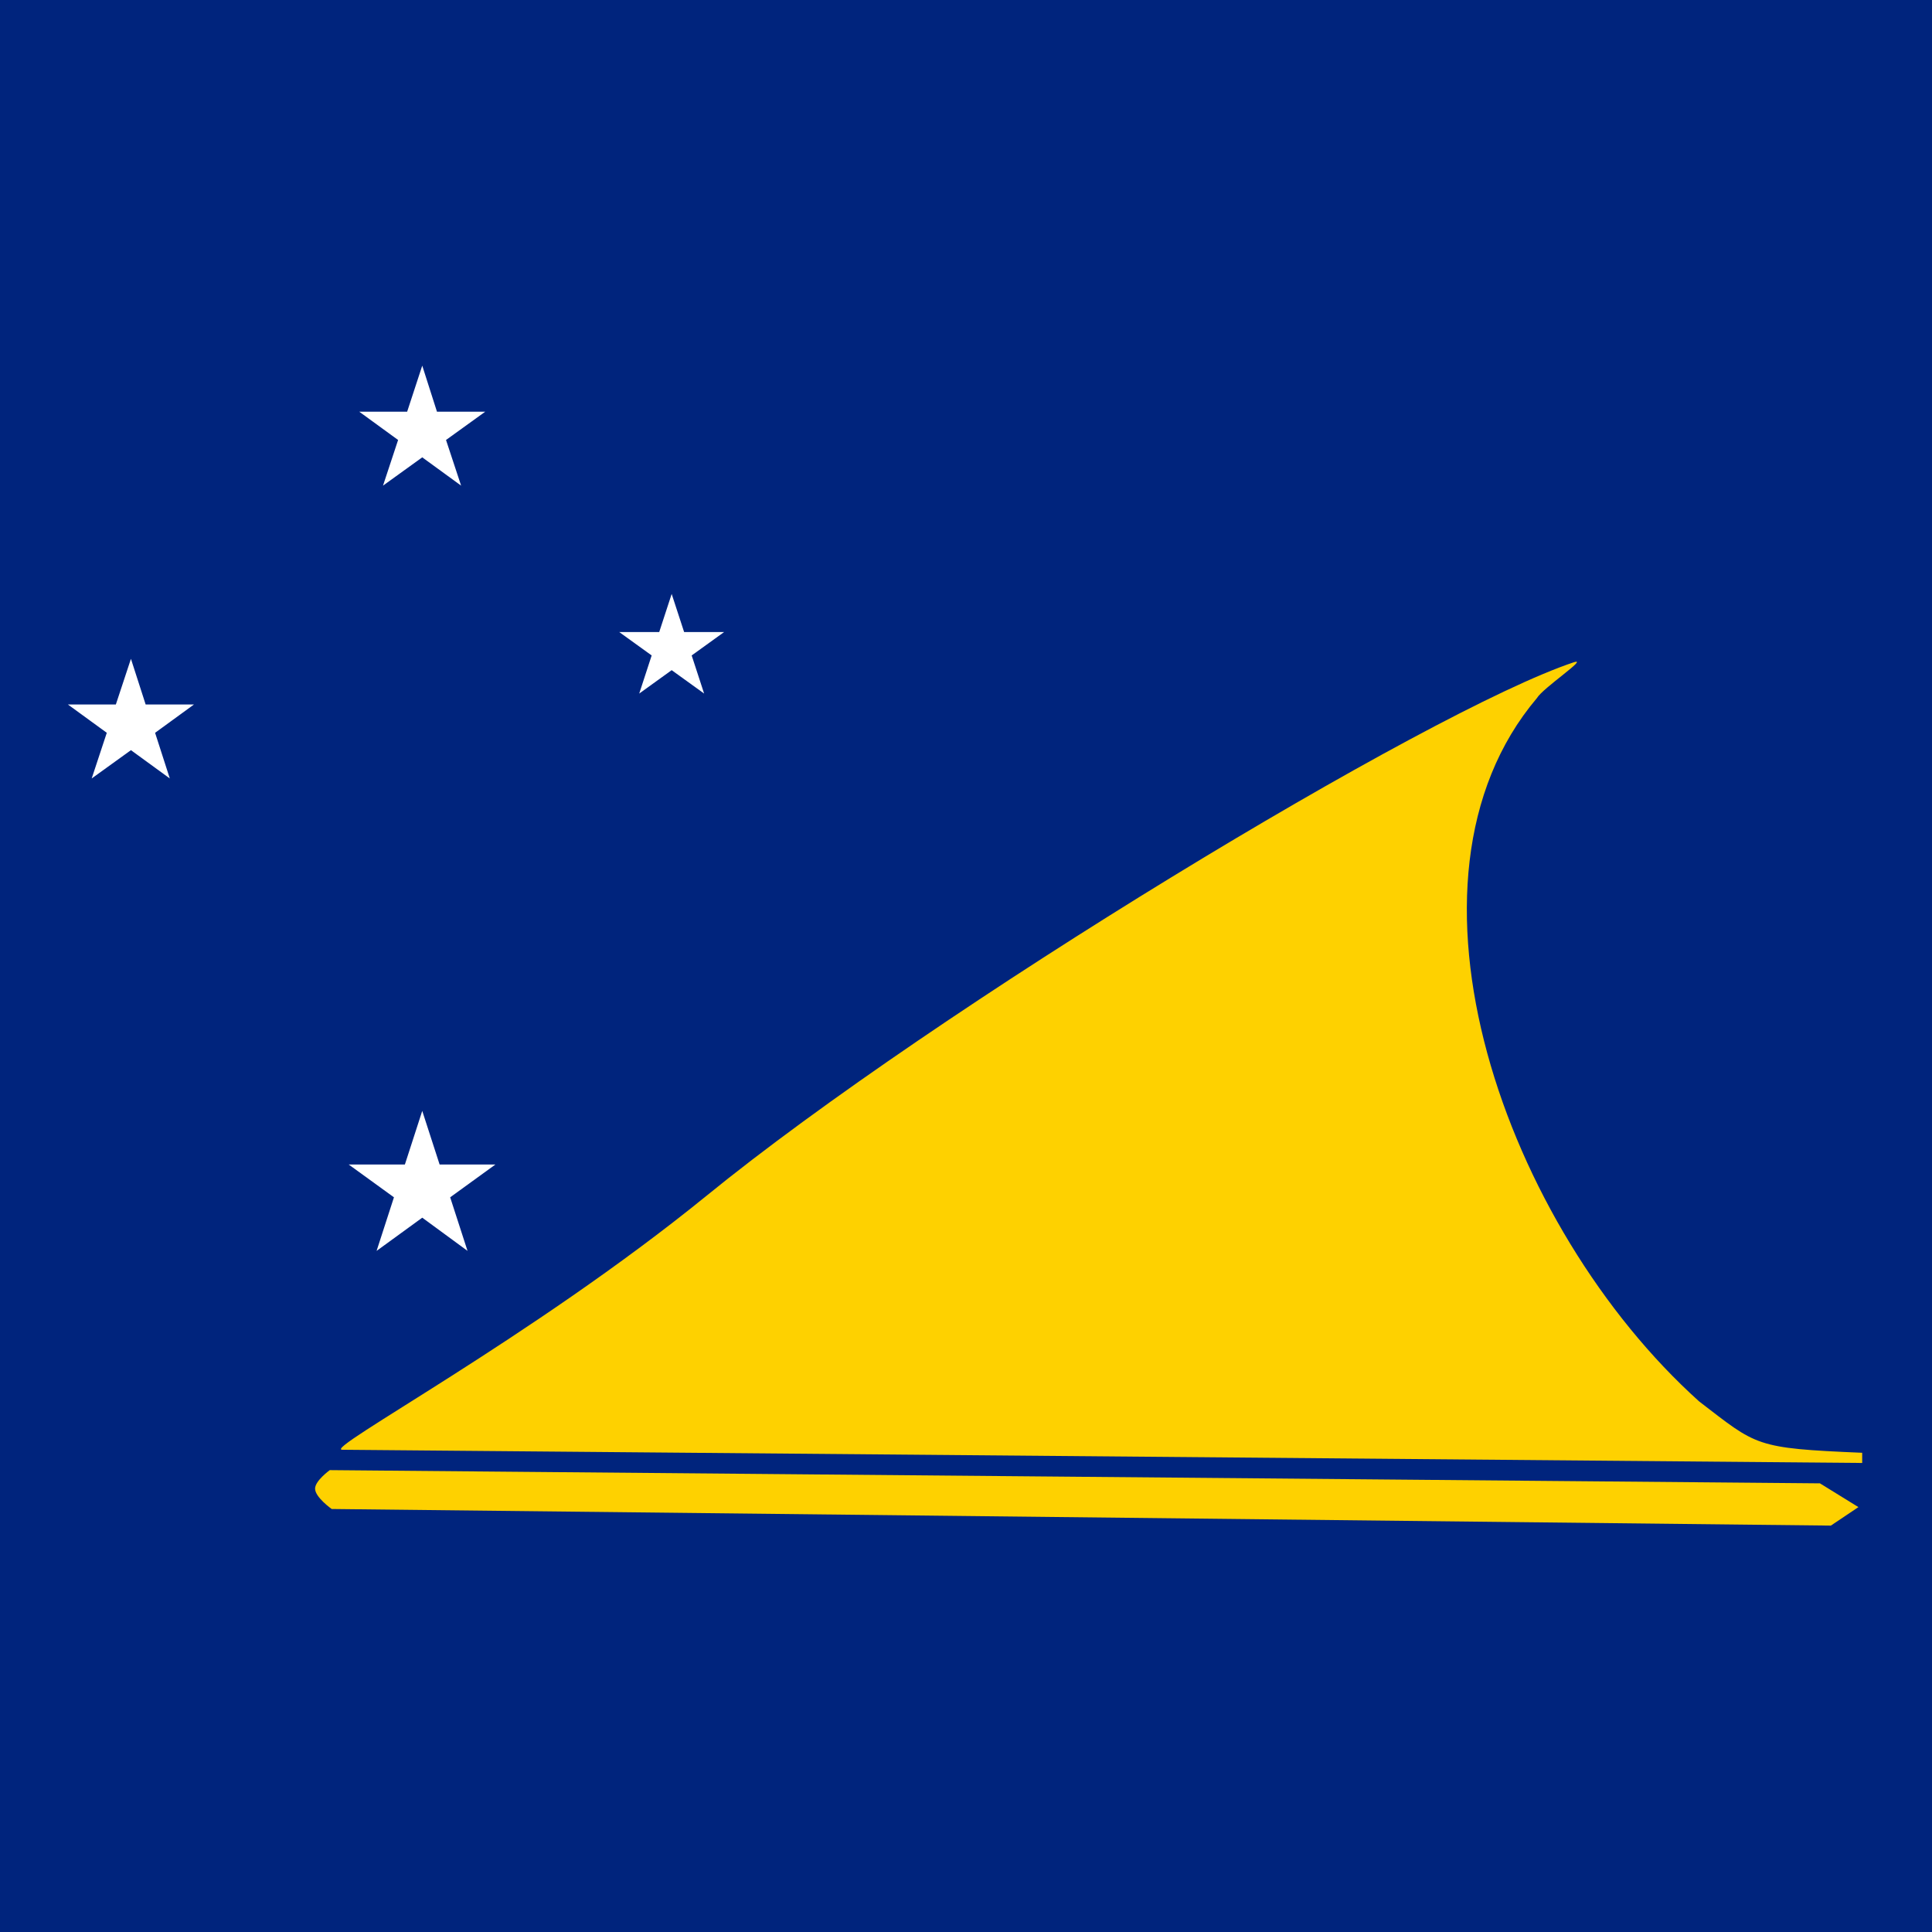
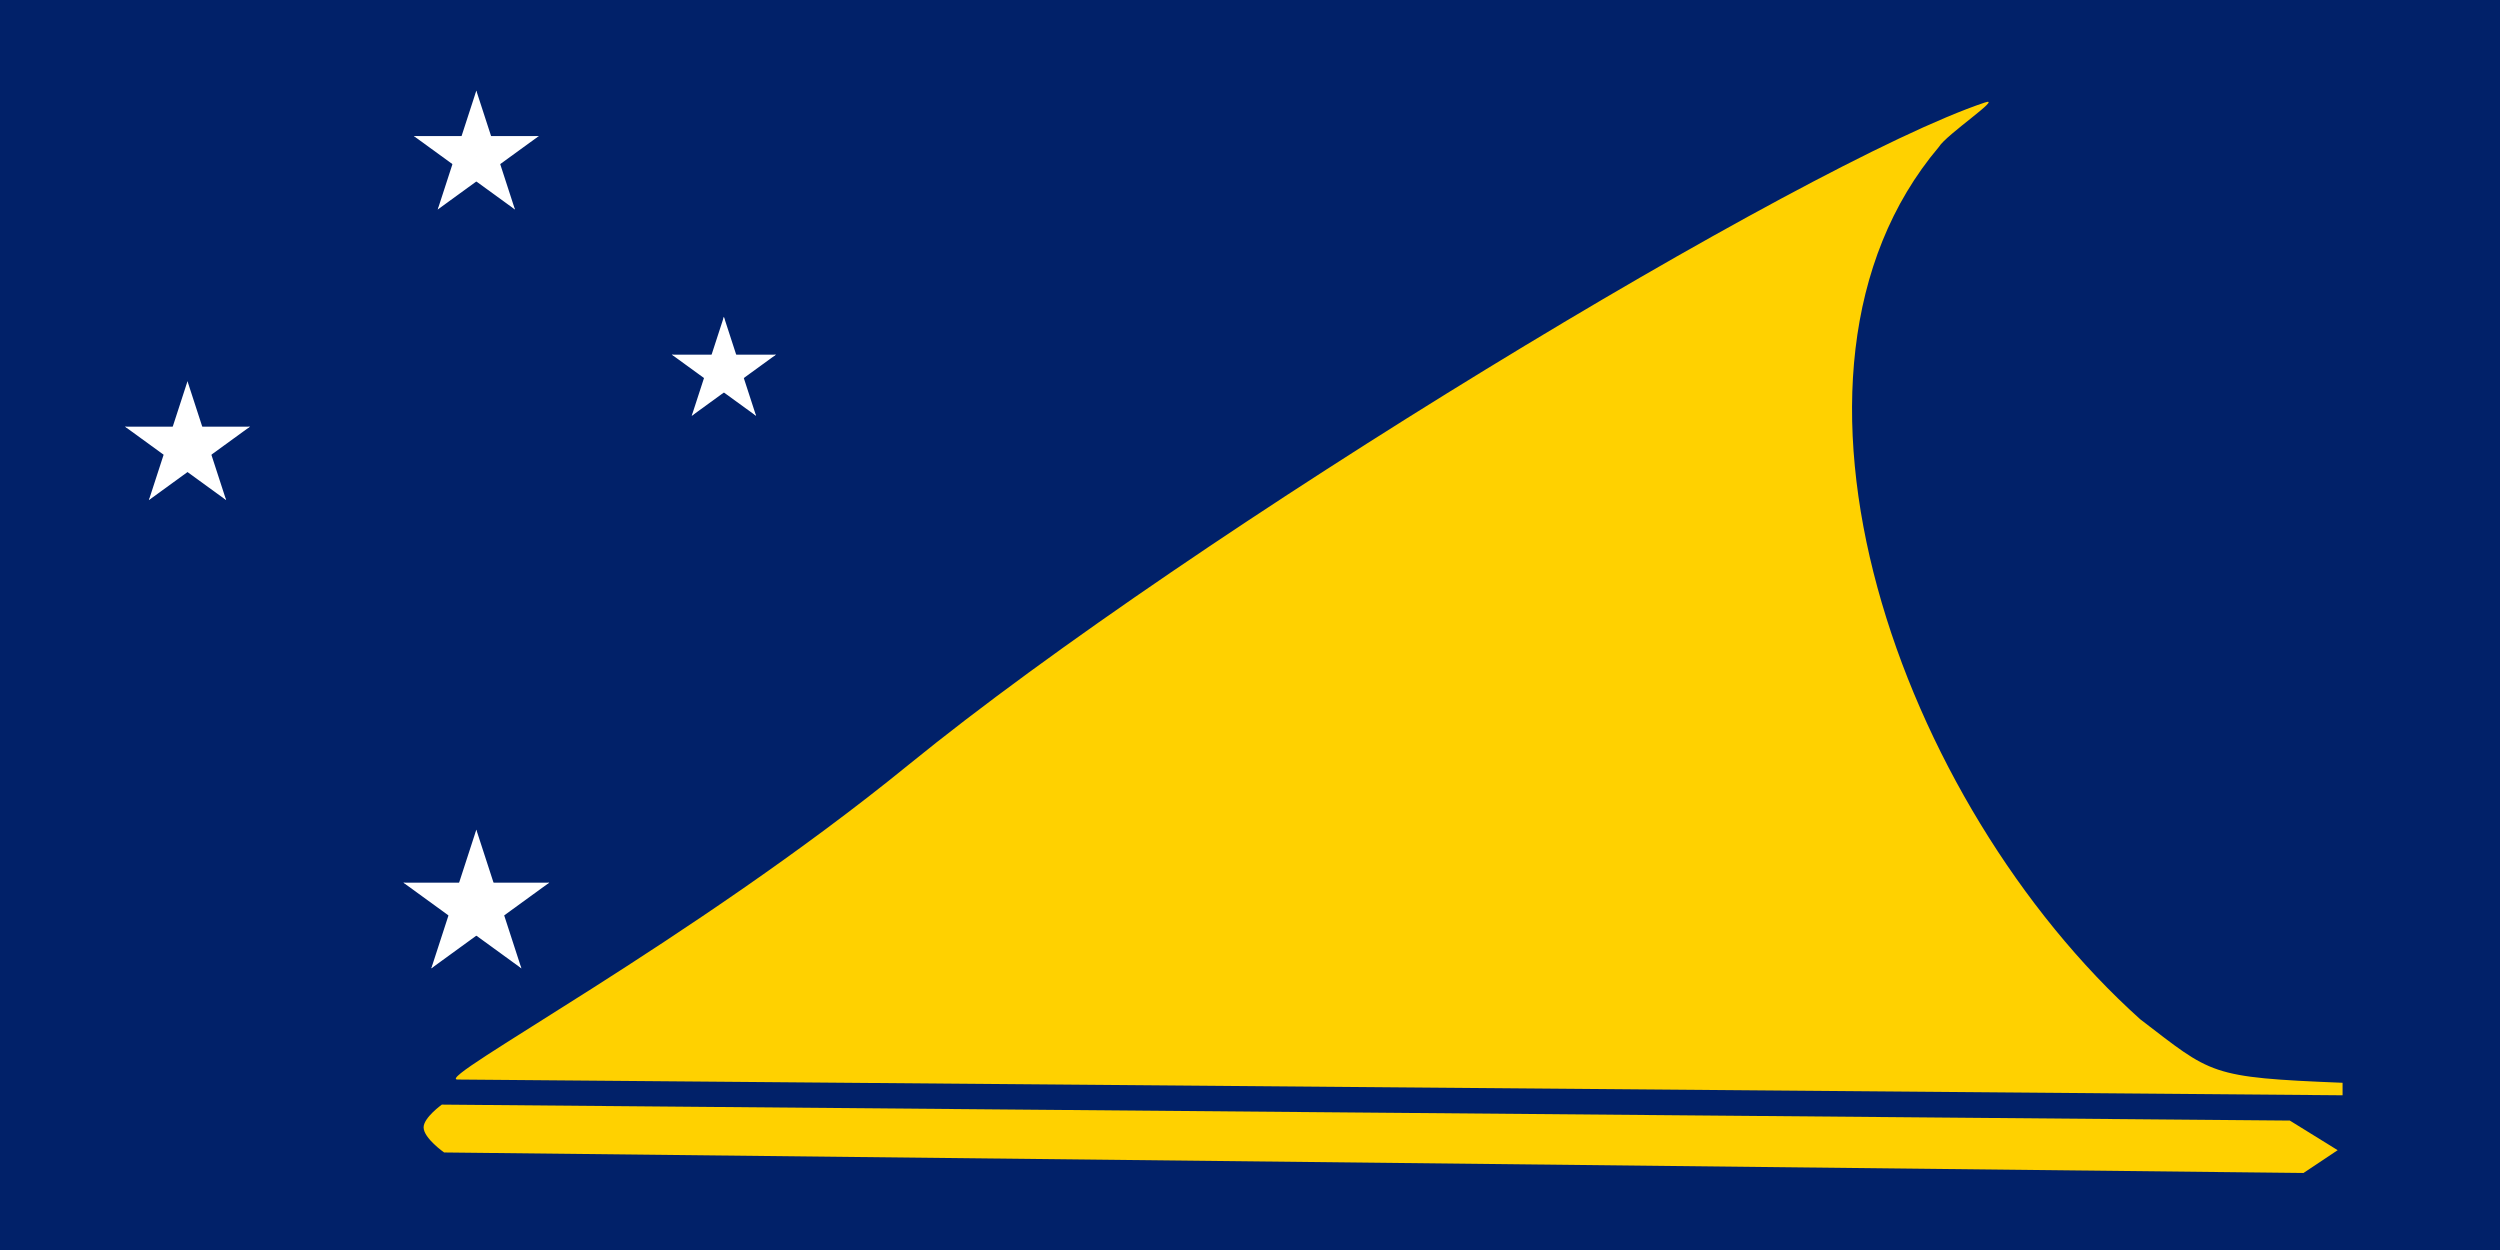
- <svg xmlns="http://www.w3.org/2000/svg" id="flag-icons-tk" viewBox="0 0 512 512">
-   <path fill="#00247d" d="M0 0h512v512H0z" />
-   <path fill="#fed100" d="M90.7 384.2c-5.3 0 50-29.5 96.4-67.2 60.7-49.5 191.5-128.7 230-141.5 4-1.3-8.2 6.8-9.8 9.5-41.1 48.6-8.3 140.3 43 186.4 15.4 11.8 14.6 12.4 43.2 13.6v2.7zm-3.3 5.4s-3.9 2.8-3.9 4.9c0 2.3 4.4 5.4 4.4 5.4l397.3 4.4 7.3-4.9-10.2-6.3z" />
-   <path fill="#fff" d="m105.5 116.6-4 12.1 10.4-7.5 10.3 7.5-4-12.1 10.4-7.5h-12.8l-3.9-12.2-4 12.2H95.2zm77.8 57.1 8.6-6.2h-10.6l-3.3-10.1-3.3 10.1h-10.6l8.6 6.2-3.3 10.1 8.6-6.2 8.6 6.2zm-144.7 13-3.9-12.1-4 12.1H18l10.3 7.5-4 12.1 10.4-7.5 10.3 7.5-3.9-12.1 10.3-7.5zm77.9 121.9-4.6-14.2-4.6 14.2H92.4l12 8.7-4.6 14.2 12.1-8.8 12 8.8-4.6-14.2 12-8.7z" />
+ <svg xmlns="http://www.w3.org/2000/svg" xmlns:xlink="http://www.w3.org/1999/xlink" viewBox="0 0 1800 900">
+   <defs>
+     <g id="b">
+       <g id="a">
+         <path d="M1 0H0v.5z" transform="translate(0 -.325)" />
+         <path d="M1 0H0v-.5z" transform="rotate(-36 .5 -.162)" />
+       </g>
+       <use xlink:href="#a" transform="rotate(72)" />
+       <use xlink:href="#a" transform="rotate(144)" />
+       <use xlink:href="#a" transform="rotate(216)" />
+       <use xlink:href="#a" transform="rotate(288)" />
+     </g>
+   </defs>
+   <path fill="#012169" d="M0 0h1800v900H0z" />
+   <path d="M329.376 777.265c-17.934-.15 168.624-99.431 324.77-226.6C858.788 384 1299.54 117.157 1429.115 73.796c13.543-4.532-27.776 23.073-33.14 32.016-138.341 163.74-27.925 472.724 144.973 628.048 51.99 39.763 49.327 41.85 145.707 45.746v9l-1357.28-11.34zm-11.251 18.06S304.962 804.727 305 811.73c.043 7.772 14.766 18.047 14.766 18.047l1338.745 14.765 24.609-16.406-34.453-21.328-1330.542-11.484z" fill="#ffd100" />
+   <g fill="#fff">
+     <use xlink:href="#b" transform="matrix(45 0 0 45 342.957 112.581)" />
+     <use xlink:href="#b" transform="matrix(37.5 0 0 37.5 521.205 267.53)" />
+     <use xlink:href="#b" transform="matrix(45 0 0 45 135 321.808)" />
+     <use xlink:href="#b" transform="matrix(52.5 0 0 52.5 342.957 652.581)" />
+   </g>
</svg>
